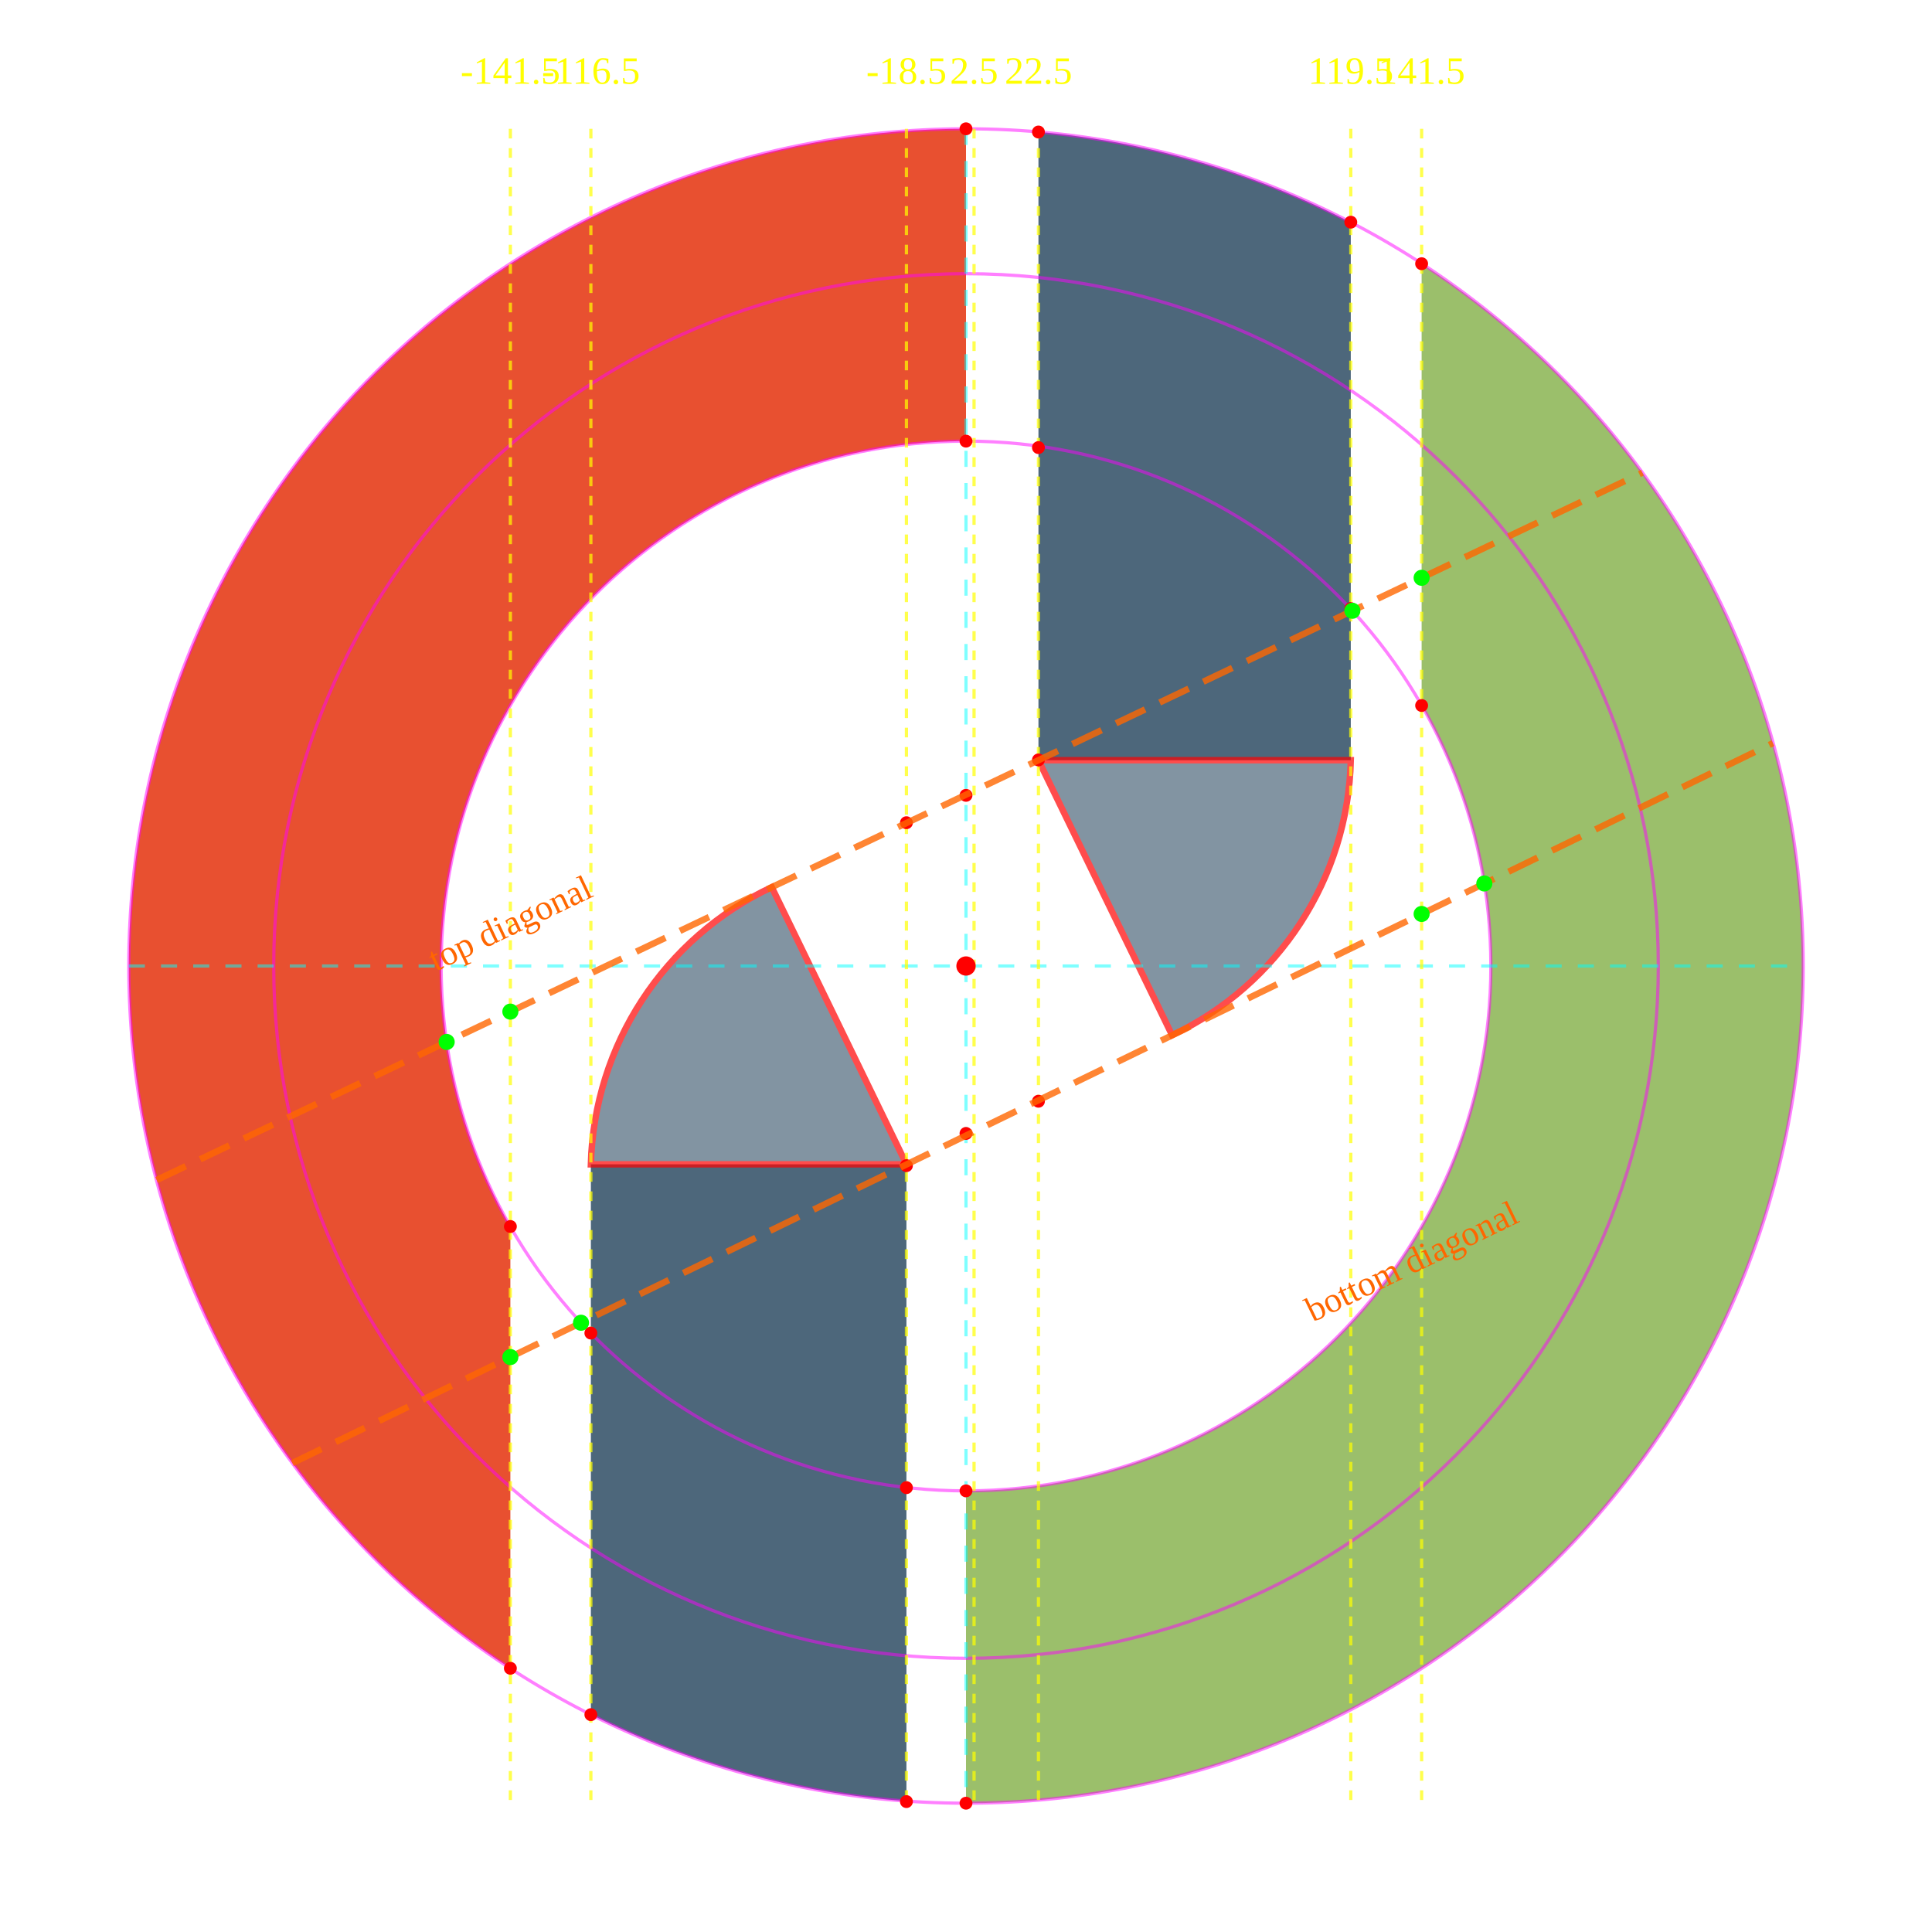
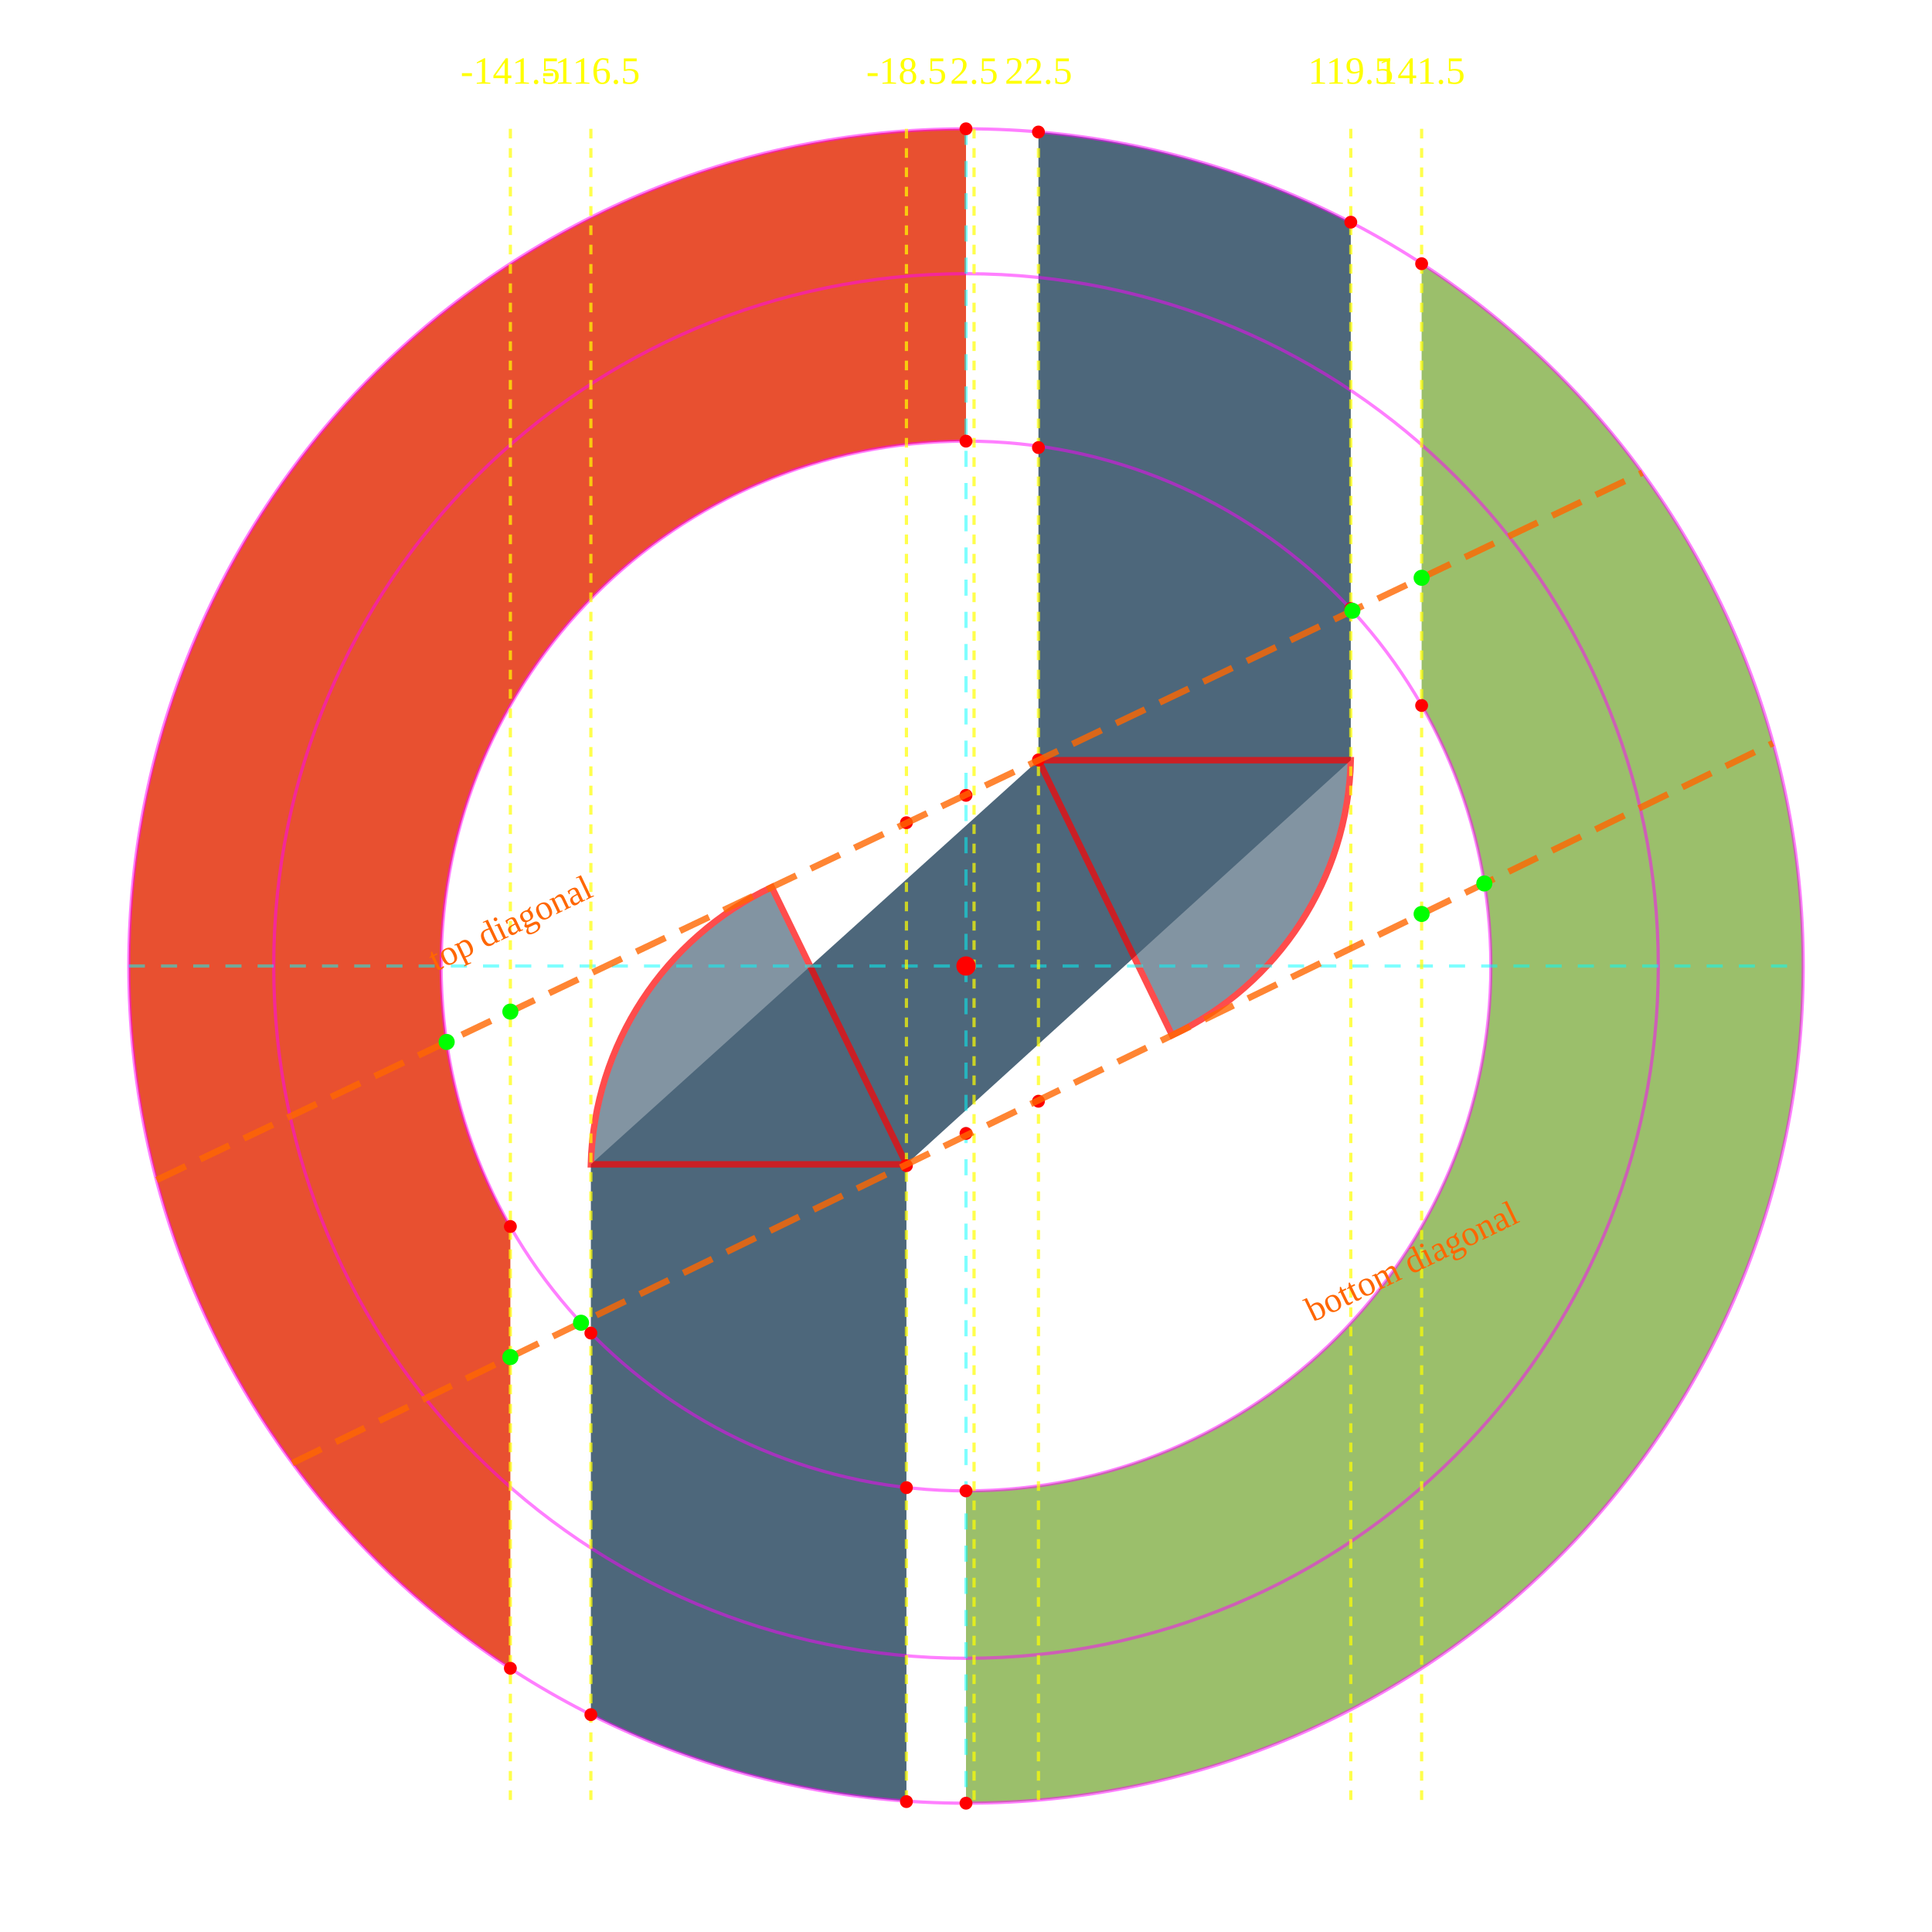
<svg xmlns="http://www.w3.org/2000/svg" viewBox="-300 -300 600 600">
  <defs>
    <style>
      .orange { fill: #E85030; }
      .green { fill: #9BBF6B; }
      .blue { fill: #4D677B; }
      .guide { stroke: #FF00FF; stroke-width: 1; fill: none; opacity: 0.5; }
      .guide-line { stroke: #00FFFF; stroke-width: 1; stroke-dasharray: 5,5; opacity: 0.5; }
      .guide-vertical { stroke: #FFFF00; stroke-width: 1; stroke-dasharray: 3,3; opacity: 0.7; }
      .guide-diagonal { stroke: #FF6600; stroke-width: 2; stroke-dasharray: 10,5; opacity: 0.8; }
      .guide-point { fill: #FF0000; }
      .diagonal-guide-point { fill: #FF0000; }
      .intersection-point { fill: #00FF00; }
      .reference-image { opacity: 0.3; }
      .pie-preview { fill: #4D677B; opacity: 0.7; stroke: #FF0000; stroke-width: 2; }
    </style>
  </defs>
  <path class="orange" d="     M 0 -260     L 0 -163     A 163 163 0 0 0 -141.5 80.9     L -141.5 218.1     A 260 260 0 0 1 0 -260     Z   " />
  <path class="green" d="     M 0 260     L 0 163     A 163 163 0 0 0 141.5 -80.9     L 141.5 -218.1     A 260 260 0 0 1 0 260     Z   " />
-   <path class="blue" d="     M 22.5 -259.02     A 260 260 0 0 1 119.5 -230.91     L 119.5 -63.91     L 22.5 -63.91     Z   " />
-   <path class="blue" d="     M -116.5 61.59     L -18.5 61.59     L -18.5 259.34     A 260 260 0 0 1 -116.5 232.44     Z   " />
+   <path class="blue" d="     M 22.5 -259.02     A 260 260 0 0 1 119.5 -230.91     L 119.5 -63.91     L -18.5 61.59     L -18.5 259.34     A 260 260 0 0 1 -116.5 232.44     L -116.5 61.59     L 22.5 -63.91     Z   " />
  <path class="pie-preview" d="     M -18.5 61.59     L -116.5 61.59     A 98 98 0 0 1 -60.33 -24.48     Z   " />
  <path class="pie-preview" d="     M 22.5 -63.91     L 119.5 -63.91     A 97 97 0 0 1 64.01 21.49     Z   " />
  <g id="guides">
    <circle class="guide" cx="0" cy="0" r="260" />
    <circle class="guide" cx="0" cy="0" r="163" />
    <circle class="guide" cx="0" cy="0" r="215" />
    <line class="guide-line" x1="-260" y1="0" x2="260" y2="0" />
    <line class="guide-line" x1="0" y1="-260" x2="0" y2="260" />
    <line class="guide-vertical" x1="-141.5" y1="-260" x2="-141.5" y2="260" />
    <text x="-141.5" y="-274" fill="#FFFF00" font-size="12" text-anchor="middle">-141.5</text>
    <line class="guide-vertical" x1="-116.5" y1="-260" x2="-116.5" y2="260" />
    <text x="-116.5" y="-274" fill="#FFFF00" font-size="12" text-anchor="middle">-116.5</text>
    <line class="guide-vertical" x1="-18.5" y1="-260" x2="-18.5" y2="260" />
    <text x="-18.5" y="-274" fill="#FFFF00" font-size="12" text-anchor="middle">-18.5</text>
    <line class="guide-vertical" x1="2.5" y1="-260" x2="2.5" y2="260" />
    <text x="2.5" y="-274" fill="#FFFF00" font-size="12" text-anchor="middle">2.5</text>
    <line class="guide-vertical" x1="22.5" y1="-260" x2="22.5" y2="260" />
    <text x="22.5" y="-274" fill="#FFFF00" font-size="12" text-anchor="middle">22.5</text>
    <line class="guide-vertical" x1="119.5" y1="-260" x2="119.5" y2="260" />
    <text x="119.5" y="-274" fill="#FFFF00" font-size="12" text-anchor="middle">119.5</text>
    <line class="guide-vertical" x1="141.5" y1="-260" x2="141.5" y2="260" />
    <text x="141.5" y="-274" fill="#FFFF00" font-size="12" text-anchor="middle">141.5</text>
    <circle class="guide-point" cx="0" cy="-260" r="2" />
    <circle class="guide-point" cx="0" cy="-163" r="2" />
    <circle class="guide-point" cx="0" cy="163" r="2" />
    <circle class="guide-point" cx="0" cy="260" r="2" />
    <circle class="guide-point" cx="0" cy="0" r="3" />
    <circle class="guide-point" cx="-141.5" cy="80.9" r="2" />
    <circle class="guide-point" cx="-141.5" cy="218.1" r="2" />
    <circle class="guide-point" cx="141.5" cy="-80.9" r="2" />
    <circle class="guide-point" cx="141.5" cy="-218.1" r="2" />
    <circle class="guide-point" cx="22.5" cy="-259" r="2" />
    <circle class="guide-point" cx="119.5" cy="-231" r="2" />
    <circle class="guide-point" cx="22.5" cy="-161" r="2" />
    <circle class="guide-point" cx="119.5" cy="-111" r="2" />
    <circle class="guide-point" cx="-18.5" cy="259.5" r="2" />
    <circle class="guide-point" cx="-116.5" cy="232.5" r="2" />
    <circle class="guide-point" cx="-18.5" cy="162" r="2" />
    <circle class="guide-point" cx="-116.5" cy="114" r="2" />
    <circle class="diagonal-guide-point" cx="-18.5" cy="-44.5" r="2" />
    <circle class="diagonal-guide-point" cx="0" cy="-53" r="2" />
    <circle class="diagonal-guide-point" cx="22.5" cy="-64" r="2" />
    <circle class="diagonal-guide-point" cx="-18.5" cy="62" r="2" />
    <circle class="diagonal-guide-point" cx="0" cy="52" r="2" />
    <circle class="diagonal-guide-point" cx="22.5" cy="42" r="2" />
    <line class="guide-diagonal" x1="-251.36" y1="66.47" x2="210.07" y2="-153.21" />
    <text x="-140" y="-10" fill="#FF6600" font-size="11" text-anchor="middle" transform="rotate(-25.5 -140 -10)">top diagonal</text>
    <line class="guide-diagonal" x1="-209.21" y1="154.38" x2="250.62" y2="-69.22" />
    <text x="140" y="95" fill="#FF6600" font-size="11" text-anchor="middle" transform="rotate(-25.9 140 95)">bottom diagonal</text>
    <circle class="intersection-point" cx="-161.28" cy="23.59" r="2.5" />
    <circle class="intersection-point" cx="119.99" cy="-110.32" r="2.5" />
    <circle class="intersection-point" cx="-119.56" cy="110.79" r="2.5" />
    <circle class="intersection-point" cx="160.97" cy="-25.63" r="2.5" />
    <circle class="intersection-point" cx="-141.5" cy="14.17" r="2.5" />
    <circle class="intersection-point" cx="-141.5" cy="121.45" r="2.5" />
    <circle class="intersection-point" cx="141.5" cy="-120.56" r="2.5" />
    <circle class="intersection-point" cx="141.5" cy="-16.16" r="2.5" />
  </g>
</svg>
